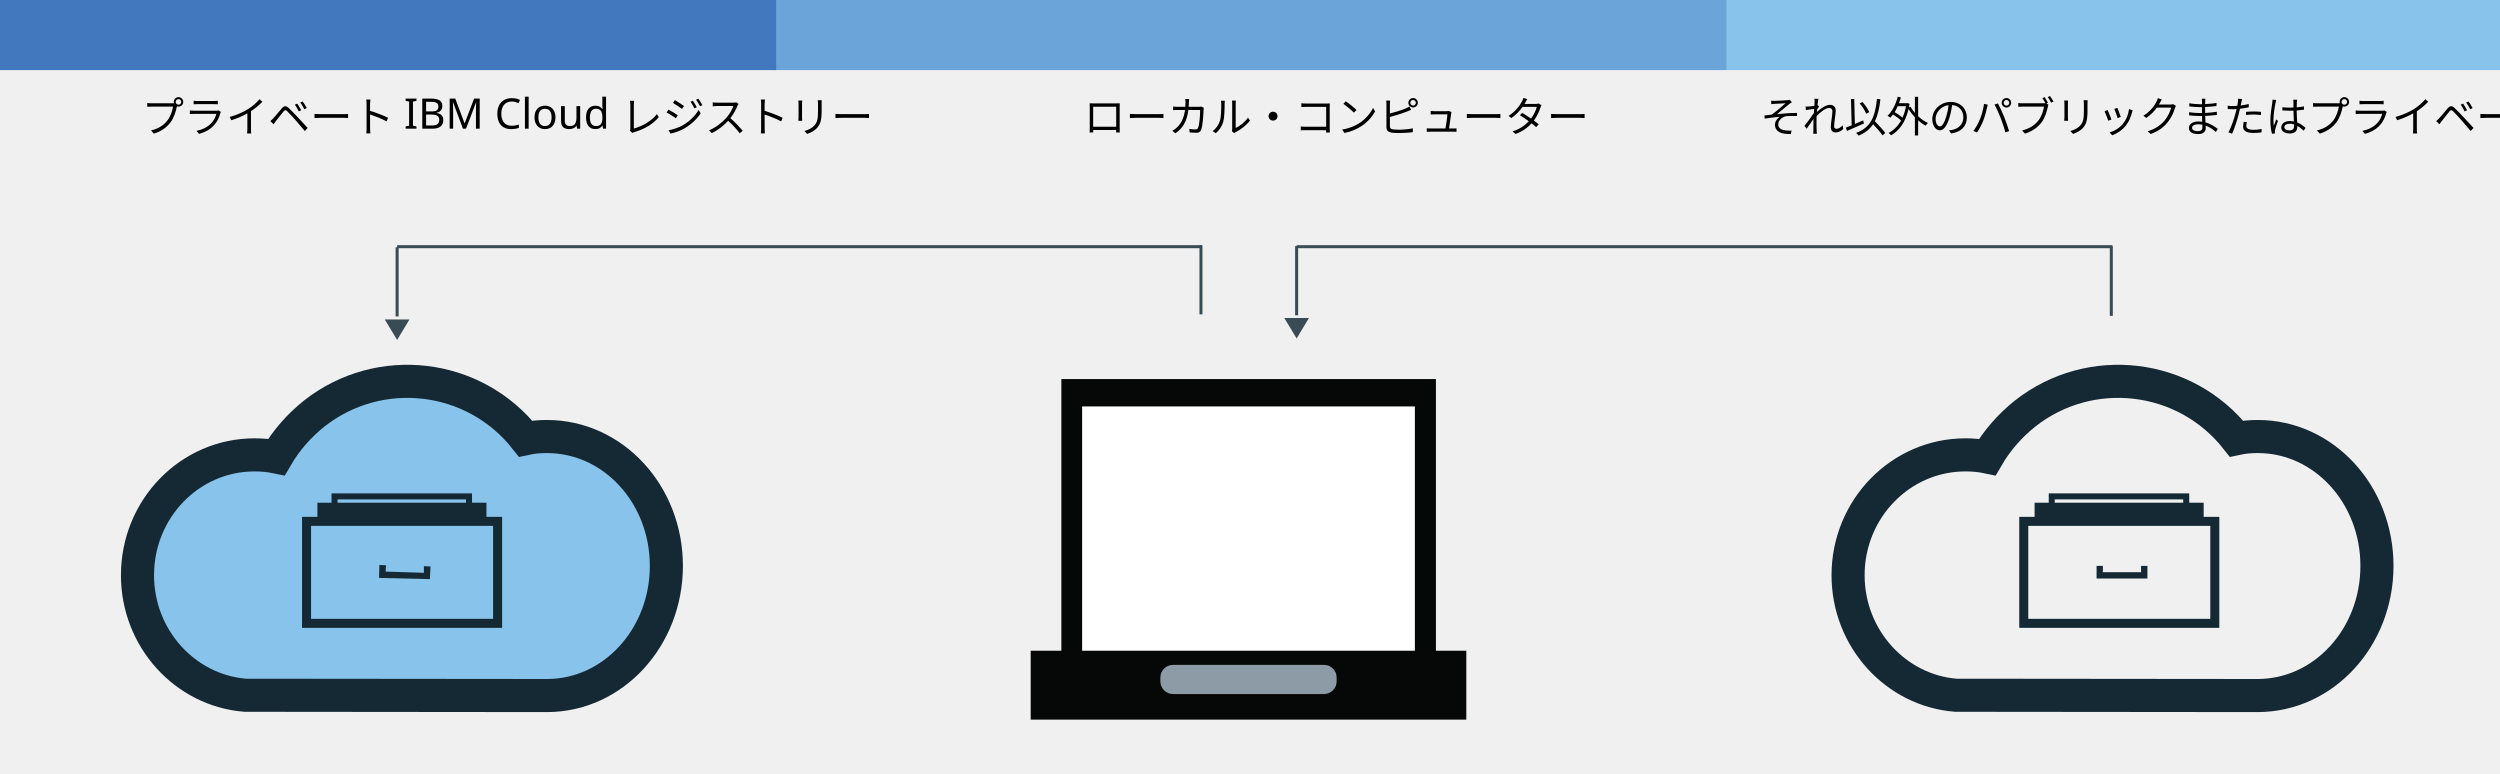
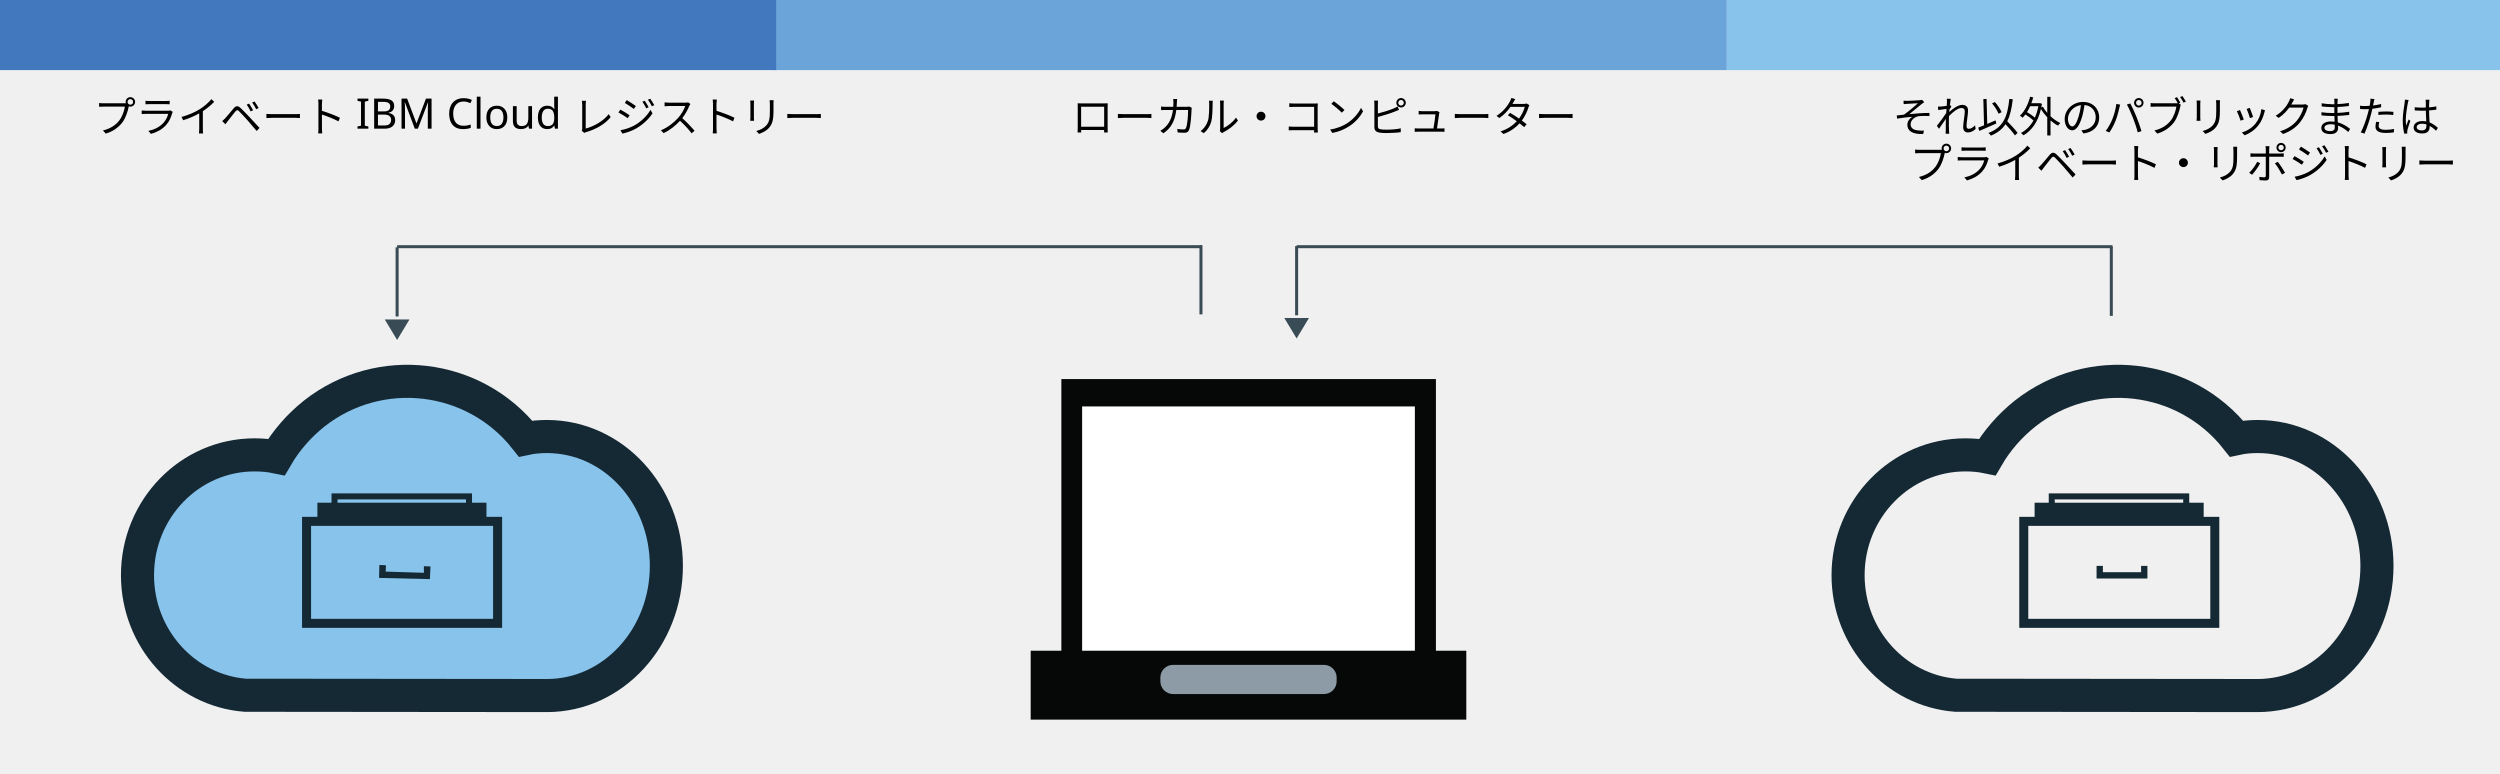
- <svg xmlns="http://www.w3.org/2000/svg" xmlns:xlink="http://www.w3.org/1999/xlink" version="1.1" x="0px" y="0px" viewBox="0 0 831 257" style="enable-background:new 0 0 831 257;" xml:space="preserve">
-   <style type="text/css">
+ <svg xmlns="http://www.w3.org/2000/svg" xmlns:xlink="http://www.w3.org/1999/xlink" version="1.1" x="0px" y="0px" viewBox="0 0 831 257" style="enable-background:new 0 0 831 257;" xml:space="preserve" id="svg134">
+   <defs id="defs138" />
+   <style type="text/css" id="style2">
	.st0{fill:#6AA4D9;}
	.st1{fill:#87C3EB;}
	.st2{fill:#394B54;}
	.st3{fill:#4278BD;}
	.st4{fill:none;stroke:#394B54;stroke-miterlimit:10;}
	.st5{fill:none;stroke:#152935;stroke-width:11;stroke-miterlimit:10;}
	.st6{fill:#060707;}
	.st7{fill:#FFFFFF;}
	.st8{fill:#8C9BA5;}
	.st9{fill:none;stroke:#152935;stroke-width:3;stroke-miterlimit:10;}
	.st10{fill:none;stroke:#152935;stroke-width:6;stroke-miterlimit:10;}
	.st11{fill:none;stroke:#152935;stroke-width:2;stroke-miterlimit:10;}
	.st12{fill:#152935;}
	.st13{font-family:'IBMPlexSans';}
	.st14{font-size:14px;}
	.st15{clip-path:url(#SVGID_2_);}
</style>
  <g id="Layer_1">
-     <rect x="257" class="st0" width="317" height="23.3" />
-     <rect x="574" class="st1" width="257" height="23.3" />
-     <polygon class="st2" points="127.9,106.2 132,113 136.1,106.2  " />
-     <rect class="st3" width="258" height="23.3" />
-     <line class="st4" x1="132" y1="82" x2="399.5" y2="82" />
-     <line class="st4" x1="701.8" y1="82" x2="701.8" y2="105" />
-     <line class="st4" x1="132" y1="82.2" x2="132" y2="105.2" />
-     <polygon class="st2" points="426.9,105.7 431,112.5 435.1,105.7  " />
-     <line class="st4" x1="431" y1="81.8" x2="431" y2="104.8" />
-     <line class="st4" x1="399.2" y1="81.5" x2="399.2" y2="104.5" />
-     <line class="st4" x1="431" y1="82" x2="702.2" y2="82" />
-     <path class="st1" d="M181.8,145.1c-2.4,0-4.8,0.2-7.1,0.7c-17.1-21.7-48.6-25.4-70.3-8.3c-5,4-9.3,8.9-12.5,14.4   c-2.4-0.5-4.9-0.7-7.3-0.7c-21.5,0-38.9,17.9-38.9,40c0,21,15.8,38.3,35.8,39.9l100.1,0.1h0.2c22,0,39.7-19.3,39.7-43.1   S203.8,145.1,181.8,145.1z" />
-     <path class="st5" d="M181.8,145.1c-2.4,0-4.8,0.2-7.1,0.7c-17.1-21.7-48.6-25.4-70.3-8.3c-5,4-9.3,8.9-12.5,14.4   c-2.4-0.5-4.9-0.7-7.3-0.7c-21.5,0-38.9,17.9-38.9,40c0,21,15.8,38.3,35.8,39.9l100.1,0.1h0.2c22,0,39.7-19.3,39.7-43.1   S203.8,145.1,181.8,145.1z" />
-     <path class="st5" d="M750.5,145.1c-2.4,0-4.8,0.2-7.1,0.7c-17.1-21.7-48.6-25.4-70.3-8.3c-5,4-9.3,8.9-12.5,14.4   c-2.4-0.5-4.9-0.7-7.3-0.7c-21.5,0-39,17.9-39,40c0,21,15.8,38.3,35.8,39.9l100.1,0.1h0.2c22,0,39.7-19.3,39.7-43.1   S772.4,145.1,750.5,145.1z" />
-     <rect x="352.8" y="126" class="st6" width="124.5" height="90.7" />
-     <rect x="361.9" y="137.3" class="st7" width="106.2" height="77.4" />
-     <path class="st7" d="M470.3,216.9H359.7v-81.8h110.6V216.9z M364.1,212.5h101.8v-73H364.1V212.5z" />
-     <rect x="342.6" y="216.3" class="st6" width="144.8" height="22.9" />
-     <path class="st8" d="M389.9,221h50.2c2.3,0,4.2,1.9,4.2,4.2v1.3c0,2.3-1.9,4.2-4.2,4.2h-50.2c-2.3,0-4.2-1.9-4.2-4.2v-1.3   C385.7,222.9,387.6,221,389.9,221z" />
-     <rect x="672.7" y="173.3" class="st9" width="63.5" height="33.9" />
-     <line class="st10" x1="676.3" y1="170.1" x2="732.5" y2="170.1" />
-     <rect x="682" y="165" class="st11" width="44.7" height="5" />
-     <polygon class="st12" points="711.7,190.2 699,190.2 699,188.1 696.9,188.1 696.9,192.3 713.8,192.3 713.8,188.1 711.7,188.1  " />
-     <rect x="101.9" y="173.3" class="st9" width="63.5" height="33.9" />
-     <line class="st10" x1="105.5" y1="170.1" x2="161.7" y2="170.1" />
-     <rect x="111.2" y="165" class="st11" width="44.7" height="5" />
-     <polygon class="st12" points="140.9,190.4 128.2,190 128.3,187.9 126.1,187.8 126,192.1 142.9,192.5 143.1,188.3 140.9,188.2  " />
+     <rect x="257" class="st0" width="317" height="23.3" id="rect6" />
+     <rect x="574" class="st1" width="257" height="23.3" id="rect8" />
+     <polygon class="st2" points="127.9,106.2 132,113 136.1,106.2  " id="polygon10" />
+     <rect class="st3" width="258" height="23.3" id="rect12" />
+     <line class="st4" x1="132" y1="82" x2="399.5" y2="82" id="line14" />
+     <line class="st4" x1="701.8" y1="82" x2="701.8" y2="105" id="line16" />
+     <line class="st4" x1="132" y1="82.2" x2="132" y2="105.2" id="line18" />
+     <polygon class="st2" points="426.9,105.7 431,112.5 435.1,105.7  " id="polygon20" />
+     <line class="st4" x1="431" y1="81.8" x2="431" y2="104.8" id="line22" />
+     <line class="st4" x1="399.2" y1="81.5" x2="399.2" y2="104.5" id="line24" />
+     <line class="st4" x1="431" y1="82" x2="702.2" y2="82" id="line26" />
+     <path class="st1" d="M181.8,145.1c-2.4,0-4.8,0.2-7.1,0.7c-17.1-21.7-48.6-25.4-70.3-8.3c-5,4-9.3,8.9-12.5,14.4   c-2.4-0.5-4.9-0.7-7.3-0.7c-21.5,0-38.9,17.9-38.9,40c0,21,15.8,38.3,35.8,39.9l100.1,0.1h0.2c22,0,39.7-19.3,39.7-43.1   S203.8,145.1,181.8,145.1z" id="path28" />
+     <path class="st5" d="M181.8,145.1c-2.4,0-4.8,0.2-7.1,0.7c-17.1-21.7-48.6-25.4-70.3-8.3c-5,4-9.3,8.9-12.5,14.4   c-2.4-0.5-4.9-0.7-7.3-0.7c-21.5,0-38.9,17.9-38.9,40c0,21,15.8,38.3,35.8,39.9l100.1,0.1h0.2c22,0,39.7-19.3,39.7-43.1   S203.8,145.1,181.8,145.1z" id="path30" />
+     <path class="st5" d="M750.5,145.1c-2.4,0-4.8,0.2-7.1,0.7c-17.1-21.7-48.6-25.4-70.3-8.3c-5,4-9.3,8.9-12.5,14.4   c-2.4-0.5-4.9-0.7-7.3-0.7c-21.5,0-39,17.9-39,40c0,21,15.8,38.3,35.8,39.9l100.1,0.1h0.2c22,0,39.7-19.3,39.7-43.1   S772.4,145.1,750.5,145.1z" id="path32" />
+     <rect x="352.8" y="126" class="st6" width="124.5" height="90.7" id="rect34" />
+     <rect x="361.9" y="137.3" class="st7" width="106.2" height="77.4" id="rect36" />
+     <path class="st7" d="M470.3,216.9H359.7v-81.8h110.6V216.9z M364.1,212.5h101.8v-73H364.1V212.5z" id="path38" />
+     <rect x="342.6" y="216.3" class="st6" width="144.8" height="22.9" id="rect40" />
+     <path class="st8" d="M389.9,221h50.2c2.3,0,4.2,1.9,4.2,4.2v1.3c0,2.3-1.9,4.2-4.2,4.2h-50.2c-2.3,0-4.2-1.9-4.2-4.2v-1.3   C385.7,222.9,387.6,221,389.9,221z" id="path42" />
+     <rect x="672.7" y="173.3" class="st9" width="63.5" height="33.9" id="rect44" />
+     <line class="st10" x1="676.3" y1="170.1" x2="732.5" y2="170.1" id="line46" />
+     <rect x="682" y="165" class="st11" width="44.7" height="5" id="rect48" />
+     <polygon class="st12" points="711.7,190.2 699,190.2 699,188.1 696.9,188.1 696.9,192.3 713.8,192.3 713.8,188.1 711.7,188.1  " id="polygon50" />
+     <rect x="101.9" y="173.3" class="st9" width="63.5" height="33.9" id="rect52" />
+     <line class="st10" x1="105.5" y1="170.1" x2="161.7" y2="170.1" id="line54" />
+     <rect x="111.2" y="165" class="st11" width="44.7" height="5" id="rect56" />
+     <polygon class="st12" points="140.9,190.4 128.2,190 128.3,187.9 126.1,187.8 126,192.1 142.9,192.5 143.1,188.3 140.9,188.2  " id="polygon58" />
  </g>
-   <g id="Layer_2">
-     <text transform="matrix(1 0 0 1 47.1299 43.9297)" class="st13 st14">プライベート IBM Cloud レジストリー</text>
-     <text transform="matrix(1 0 0 1 55.4702 43.9297)" class="st13 st14" />
-     <text transform="matrix(1 0 0 1 64.1099 43.9297)" class="st13 st14" />
-     <text transform="matrix(1 0 0 1 70.8701 43.9297)" class="st13 st14" />
-     <text transform="matrix(1 0 0 1 78.3501 43.9297)" class="st13 st14" />
-     <text transform="matrix(1 0 0 1 83.21 43.9297)" class="st13 st14" />
-     <text transform="matrix(1 0 0 1 163.3301 43.9297)" class="st13 st14" />
-     <text transform="matrix(1 0 0 1 168.3999 43.9297)" class="st13 st14" />
-     <text transform="matrix(1 0 0 1 186.9702 43.9297)" class="st13 st14" />
-     <text transform="matrix(1 0 0 1 193.6899 43.9297)" class="st13 st14" />
-     <text transform="matrix(1 0 0 1 198.6099 43.9297)" class="st13 st14" />
-     <text transform="matrix(1 0 0 1 203.8901 43.9297)" class="st13 st14" />
-     <g>
-       <defs>
-         <rect id="SVGID_1_" x="352.7" y="34.2" width="7.9" height="9.8" />
-       </defs>
-       <clipPath id="SVGID_2_">
-         <use xlink:href="#SVGID_1_" style="overflow:visible;" />
-       </clipPath>
-       <g class="st15">
-         <text transform="matrix(1 0 0 1 352.5601 43.9297)" class="st13 st14"> </text>
-       </g>
+   <text style="font-style:normal;font-variant:normal;font-weight:normal;font-stretch:normal;font-size:14px;font-family:'MS UI Gothic';-inkscape-font-specification:'MS UI Gothic, Normal';font-variant-ligatures:normal;font-variant-caps:normal;font-variant-numeric:normal;font-feature-settings:normal;text-align:start;writing-mode:lr-tb;text-anchor:start" id="text61" class="st13 st14" x="31.13" y="43.93">プライベート IBM Cloud レジストリー</text>
+   <text style="font-size:14px;font-family:'MS UI Gothic';-inkscape-font-specification:'MS UI Gothic, Normal';font-weight:normal;font-style:normal;font-stretch:normal;font-variant:normal;text-anchor:start;text-align:start;writing-mode:lr;font-variant-ligatures:normal;font-variant-caps:normal;font-variant-numeric:normal;font-feature-settings:normal;" id="text63" class="st13 st14" x="55.47" y="43.93" />
+   <text style="font-size:14px;font-family:'MS UI Gothic';-inkscape-font-specification:'MS UI Gothic, Normal';font-weight:normal;font-style:normal;font-stretch:normal;font-variant:normal;text-anchor:start;text-align:start;writing-mode:lr;font-variant-ligatures:normal;font-variant-caps:normal;font-variant-numeric:normal;font-feature-settings:normal;" id="text65" class="st13 st14" x="64.11" y="43.93" />
+   <text style="font-size:14px;font-family:'MS UI Gothic';-inkscape-font-specification:'MS UI Gothic, Normal';font-weight:normal;font-style:normal;font-stretch:normal;font-variant:normal;text-anchor:start;text-align:start;writing-mode:lr;font-variant-ligatures:normal;font-variant-caps:normal;font-variant-numeric:normal;font-feature-settings:normal;" id="text67" class="st13 st14" x="70.87" y="43.93" />
+   <text style="font-size:14px;font-family:'MS UI Gothic';-inkscape-font-specification:'MS UI Gothic, Normal';font-weight:normal;font-style:normal;font-stretch:normal;font-variant:normal;text-anchor:start;text-align:start;writing-mode:lr;font-variant-ligatures:normal;font-variant-caps:normal;font-variant-numeric:normal;font-feature-settings:normal;" id="text69" class="st13 st14" x="78.35" y="43.93" />
+   <text style="font-size:14px;font-family:'MS UI Gothic';-inkscape-font-specification:'MS UI Gothic, Normal';font-weight:normal;font-style:normal;font-stretch:normal;font-variant:normal;text-anchor:start;text-align:start;writing-mode:lr;font-variant-ligatures:normal;font-variant-caps:normal;font-variant-numeric:normal;font-feature-settings:normal;" id="text71" class="st13 st14" x="83.21" y="43.93" />
+   <text style="font-size:14px;font-family:'MS UI Gothic';-inkscape-font-specification:'MS UI Gothic, Normal';font-weight:normal;font-style:normal;font-stretch:normal;font-variant:normal;text-anchor:start;text-align:start;writing-mode:lr;font-variant-ligatures:normal;font-variant-caps:normal;font-variant-numeric:normal;font-feature-settings:normal;" id="text73" class="st13 st14" x="163.33" y="43.93" />
+   <text style="font-size:14px;font-family:'MS UI Gothic';-inkscape-font-specification:'MS UI Gothic, Normal';font-weight:normal;font-style:normal;font-stretch:normal;font-variant:normal;text-anchor:start;text-align:start;writing-mode:lr;font-variant-ligatures:normal;font-variant-caps:normal;font-variant-numeric:normal;font-feature-settings:normal;" id="text75" class="st13 st14" x="168.4" y="43.93" />
+   <text style="font-size:14px;font-family:'MS UI Gothic';-inkscape-font-specification:'MS UI Gothic, Normal';font-weight:normal;font-style:normal;font-stretch:normal;font-variant:normal;text-anchor:start;text-align:start;writing-mode:lr;font-variant-ligatures:normal;font-variant-caps:normal;font-variant-numeric:normal;font-feature-settings:normal;" id="text77" class="st13 st14" x="186.97" y="43.93" />
+   <text style="font-size:14px;font-family:'MS UI Gothic';-inkscape-font-specification:'MS UI Gothic, Normal';font-weight:normal;font-style:normal;font-stretch:normal;font-variant:normal;text-anchor:start;text-align:start;writing-mode:lr;font-variant-ligatures:normal;font-variant-caps:normal;font-variant-numeric:normal;font-feature-settings:normal;" id="text79" class="st13 st14" x="193.69" y="43.93" />
+   <text style="font-size:14px;font-family:'MS UI Gothic';-inkscape-font-specification:'MS UI Gothic, Normal';font-weight:normal;font-style:normal;font-stretch:normal;font-variant:normal;text-anchor:start;text-align:start;writing-mode:lr;font-variant-ligatures:normal;font-variant-caps:normal;font-variant-numeric:normal;font-feature-settings:normal;" id="text81" class="st13 st14" x="198.61" y="43.93" />
+   <text style="font-size:14px;font-family:'MS UI Gothic';-inkscape-font-specification:'MS UI Gothic, Normal';font-weight:normal;font-style:normal;font-stretch:normal;font-variant:normal;text-anchor:start;text-align:start;writing-mode:lr;font-variant-ligatures:normal;font-variant-caps:normal;font-variant-numeric:normal;font-feature-settings:normal;" id="text83" class="st13 st14" x="203.89" y="43.93" />
+   <g id="g95">
+     <defs id="defs86">
+       <rect height="9.8" width="7.9" y="34.2" x="352.7" id="SVGID_1_" />
+     </defs>
+     <clipPath id="SVGID_2_">
+       <use height="100%" width="100%" y="0" x="0" id="use88" style="overflow:visible" xlink:href="#SVGID_1_" />
+     </clipPath>
+     <g id="g93" clip-path="url(#SVGID_2_)" class="st15">
+       <text style="font-size:14px;font-family:'MS UI Gothic';-inkscape-font-specification:'MS UI Gothic, Normal';font-weight:normal;font-style:normal;font-stretch:normal;font-variant:normal;text-anchor:start;text-align:start;writing-mode:lr;font-variant-ligatures:normal;font-variant-caps:normal;font-variant-numeric:normal;font-feature-settings:normal;" id="text91" class="st13 st14" transform="translate(352.5601,43.9297)" />
    </g>
-     <text transform="matrix(1 0 0 1 360.1602 43.9297)" class="st13 st14">ローカル・コンピューター</text>
-     <text transform="matrix(1 0 0 1 417.6699 43.9297)" class="st13 st14" />
-     <text transform="matrix(1 0 0 1 424.6299 43.9297)" class="st13 st14" />
-     <text transform="matrix(1 0 0 1 460.7598 43.9297)" class="st13 st14" />
-     <text transform="matrix(1 0 0 1 465.6201 43.9297)" class="st13 st14" />
-     <text transform="matrix(1 0 0 1 585.0601 43.9297)" class="st13 st14">それ以外のパブリックまたはプライベート・リポジトリー</text>
-     <text transform="matrix(1 0 0 1 594.0298 43.9297)" class="st13 st14" />
-     <text transform="matrix(1 0 0 1 601.8701 43.9297)" class="st13 st14" />
-     <text transform="matrix(1 0 0 1 723.8799 43.9297)" class="st13 st14" />
-     <text transform="matrix(1 0 0 1 730.6401 43.9297)" class="st13 st14" />
-     <text transform="matrix(1 0 0 1 738.1201 43.9297)" class="st13 st14" />
-     <text transform="matrix(1 0 0 1 742.98 43.9297)" class="st13 st14" />
-     <text transform="matrix(1 0 0 1 753.9697 43.9297)" class="st13 st14" />
-     <text transform="matrix(1 0 0 1 759.04 43.9297)" class="st13 st14" />
-     <text transform="matrix(1 0 0 1 793 43.9297)" class="st13 st14" />
-     <text transform="matrix(1 0 0 1 797.8599 43.9297)" class="st13 st14" />
-     <text transform="matrix(1 0 0 1 805.7002 43.9297)" class="st13 st14" />
-     <text transform="matrix(1 0 0 1 810.98 43.9297)" class="st13 st14" />
  </g>
+   <text style="font-style:normal;font-variant:normal;font-weight:normal;font-stretch:normal;font-size:14px;font-family:'MS UI Gothic';-inkscape-font-specification:'MS UI Gothic, Normal';font-variant-ligatures:normal;font-variant-caps:normal;font-variant-numeric:normal;font-feature-settings:normal;text-align:start;writing-mode:lr-tb;text-anchor:start" id="text97" class="st13 st14" x="356.16" y="43.93">ローカル・コンピューター</text>
+   <text style="font-size:14px;font-family:'MS UI Gothic';-inkscape-font-specification:'MS UI Gothic, Normal';font-weight:normal;font-style:normal;font-stretch:normal;font-variant:normal;text-anchor:start;text-align:start;writing-mode:lr;font-variant-ligatures:normal;font-variant-caps:normal;font-variant-numeric:normal;font-feature-settings:normal;" id="text99" class="st13 st14" x="417.67" y="43.93" />
+   <text style="font-size:14px;font-family:'MS UI Gothic';-inkscape-font-specification:'MS UI Gothic, Normal';font-weight:normal;font-style:normal;font-stretch:normal;font-variant:normal;text-anchor:start;text-align:start;writing-mode:lr;font-variant-ligatures:normal;font-variant-caps:normal;font-variant-numeric:normal;font-feature-settings:normal;" id="text101" class="st13 st14" x="424.63" y="43.93" />
+   <text style="font-size:14px;font-family:'MS UI Gothic';-inkscape-font-specification:'MS UI Gothic, Normal';font-weight:normal;font-style:normal;font-stretch:normal;font-variant:normal;text-anchor:start;text-align:start;writing-mode:lr;font-variant-ligatures:normal;font-variant-caps:normal;font-variant-numeric:normal;font-feature-settings:normal;" id="text103" class="st13 st14" x="460.76" y="43.93" />
+   <text style="font-size:14px;font-family:'MS UI Gothic';-inkscape-font-specification:'MS UI Gothic, Normal';font-weight:normal;font-style:normal;font-stretch:normal;font-variant:normal;text-anchor:start;text-align:start;writing-mode:lr;font-variant-ligatures:normal;font-variant-caps:normal;font-variant-numeric:normal;font-feature-settings:normal;" id="text105" class="st13 st14" x="465.62" y="43.93" />
+   <text style="font-style:normal;font-variant:normal;font-weight:normal;font-stretch:normal;font-size:14px;font-family:'MS UI Gothic';-inkscape-font-specification:'MS UI Gothic, Normal';font-variant-ligatures:normal;font-variant-caps:normal;font-variant-numeric:normal;font-feature-settings:normal;text-align:start;writing-mode:lr-tb;text-anchor:start" id="text107" class="st13 st14" x="629.06" y="43.93">それ以外のパブリックまたは</text>
+   <text style="font-size:14px;font-family:'MS UI Gothic';-inkscape-font-specification:'MS UI Gothic, Normal';font-weight:normal;font-style:normal;font-stretch:normal;font-variant:normal;text-anchor:start;text-align:start;writing-mode:lr;font-variant-ligatures:normal;font-variant-caps:normal;font-variant-numeric:normal;font-feature-settings:normal;" id="text109" class="st13 st14" x="594.03" y="43.93" />
+   <text style="font-size:14px;font-family:'MS UI Gothic';-inkscape-font-specification:'MS UI Gothic, Normal';font-weight:normal;font-style:normal;font-stretch:normal;font-variant:normal;text-anchor:start;text-align:start;writing-mode:lr;font-variant-ligatures:normal;font-variant-caps:normal;font-variant-numeric:normal;font-feature-settings:normal;" id="text111" class="st13 st14" x="601.87" y="43.93" />
+   <text style="font-size:14px;font-family:'MS UI Gothic';-inkscape-font-specification:'MS UI Gothic, Normal';font-weight:normal;font-style:normal;font-stretch:normal;font-variant:normal;text-anchor:start;text-align:start;writing-mode:lr;font-variant-ligatures:normal;font-variant-caps:normal;font-variant-numeric:normal;font-feature-settings:normal;" id="text113" class="st13 st14" x="723.88" y="43.93" />
+   <text style="font-size:14px;font-family:'MS UI Gothic';-inkscape-font-specification:'MS UI Gothic, Normal';font-weight:normal;font-style:normal;font-stretch:normal;font-variant:normal;text-anchor:start;text-align:start;writing-mode:lr;font-variant-ligatures:normal;font-variant-caps:normal;font-variant-numeric:normal;font-feature-settings:normal;" id="text115" class="st13 st14" x="730.64" y="43.93" />
+   <text style="font-size:14px;font-family:'MS UI Gothic';-inkscape-font-specification:'MS UI Gothic, Normal';font-weight:normal;font-style:normal;font-stretch:normal;font-variant:normal;text-anchor:start;text-align:start;writing-mode:lr;font-variant-ligatures:normal;font-variant-caps:normal;font-variant-numeric:normal;font-feature-settings:normal;" id="text117" class="st13 st14" x="738.12" y="43.93" />
+   <text style="font-size:14px;font-family:'MS UI Gothic';-inkscape-font-specification:'MS UI Gothic, Normal';font-weight:normal;font-style:normal;font-stretch:normal;font-variant:normal;text-anchor:start;text-align:start;writing-mode:lr;font-variant-ligatures:normal;font-variant-caps:normal;font-variant-numeric:normal;font-feature-settings:normal;" id="text119" class="st13 st14" x="742.98" y="43.93" />
+   <text style="font-size:14px;font-family:'MS UI Gothic';-inkscape-font-specification:'MS UI Gothic, Normal';font-weight:normal;font-style:normal;font-stretch:normal;font-variant:normal;text-anchor:start;text-align:start;writing-mode:lr;font-variant-ligatures:normal;font-variant-caps:normal;font-variant-numeric:normal;font-feature-settings:normal;" id="text121" class="st13 st14" x="753.97" y="43.93" />
+   <text style="font-size:14px;font-family:'MS UI Gothic';-inkscape-font-specification:'MS UI Gothic, Normal';font-weight:normal;font-style:normal;font-stretch:normal;font-variant:normal;text-anchor:start;text-align:start;writing-mode:lr;font-variant-ligatures:normal;font-variant-caps:normal;font-variant-numeric:normal;font-feature-settings:normal;" id="text123" class="st13 st14" x="759.04" y="43.93" />
+   <text style="font-size:14px;font-family:'MS UI Gothic';-inkscape-font-specification:'MS UI Gothic, Normal';font-weight:normal;font-style:normal;font-stretch:normal;font-variant:normal;text-anchor:start;text-align:start;writing-mode:lr;font-variant-ligatures:normal;font-variant-caps:normal;font-variant-numeric:normal;font-feature-settings:normal;" id="text125" class="st13 st14" x="793" y="43.93" />
+   <text style="font-size:14px;font-family:'MS UI Gothic';-inkscape-font-specification:'MS UI Gothic, Normal';font-weight:normal;font-style:normal;font-stretch:normal;font-variant:normal;text-anchor:start;text-align:start;writing-mode:lr;font-variant-ligatures:normal;font-variant-caps:normal;font-variant-numeric:normal;font-feature-settings:normal;" id="text127" class="st13 st14" x="797.86" y="43.93" />
+   <text style="font-size:14px;font-family:'MS UI Gothic';-inkscape-font-specification:'MS UI Gothic, Normal';font-weight:normal;font-style:normal;font-stretch:normal;font-variant:normal;text-anchor:start;text-align:start;writing-mode:lr;font-variant-ligatures:normal;font-variant-caps:normal;font-variant-numeric:normal;font-feature-settings:normal;" id="text129" class="st13 st14" x="805.7" y="43.93" />
+   <text style="font-size:14px;font-family:'MS UI Gothic';-inkscape-font-specification:'MS UI Gothic, Normal';font-weight:normal;font-style:normal;font-stretch:normal;font-variant:normal;text-anchor:start;text-align:start;writing-mode:lr;font-variant-ligatures:normal;font-variant-caps:normal;font-variant-numeric:normal;font-feature-settings:normal;" id="text131" class="st13 st14" x="810.98" y="43.93" />
+   <text xml:space="preserve" style="font-style:normal;font-variant:normal;font-weight:normal;font-stretch:normal;font-size:14px;line-height:1.25;font-family:'MS UI Gothic';-inkscape-font-specification:'MS UI Gothic, Normal';font-variant-ligatures:normal;font-variant-caps:normal;font-variant-numeric:normal;font-feature-settings:normal;text-align:start;letter-spacing:0px;word-spacing:0px;writing-mode:lr-tb;text-anchor:start;fill:#000000;fill-opacity:1;stroke:none" x="634.774" y="59.387" id="text4660">
+     <tspan id="tspan4658" x="634.774" y="59.387">プライベート・リポジトリー</tspan>
+   </text>
</svg>
